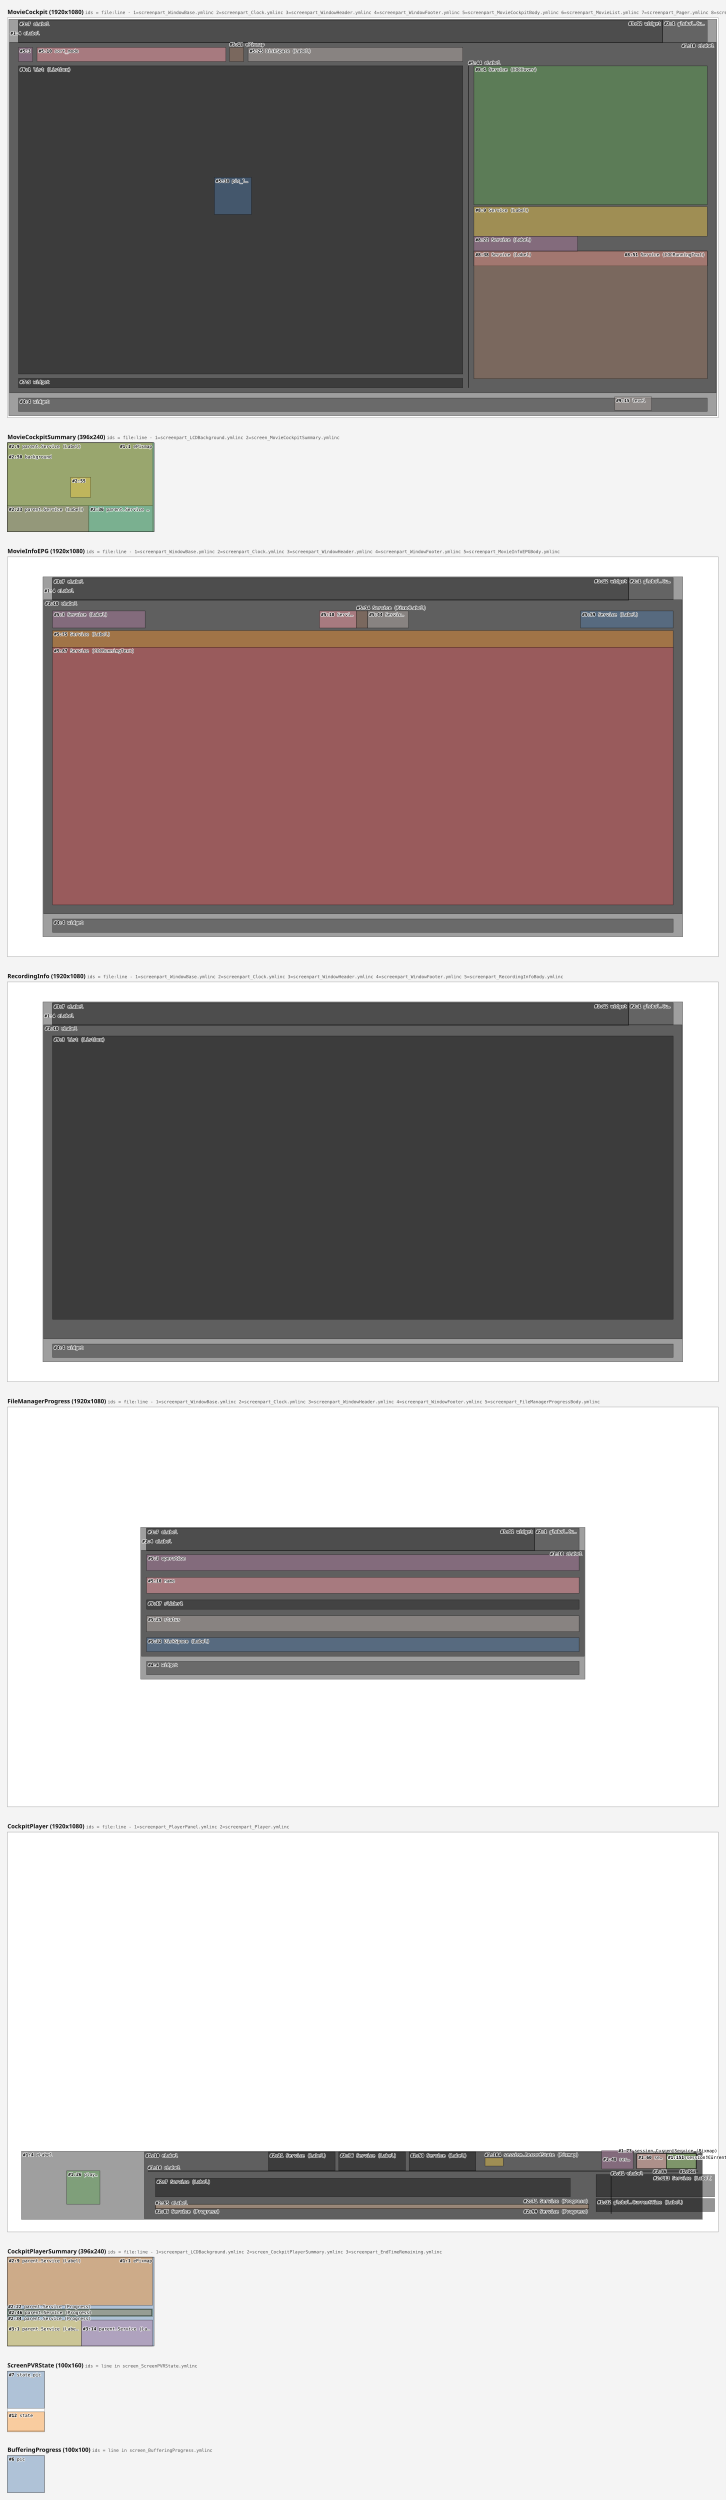
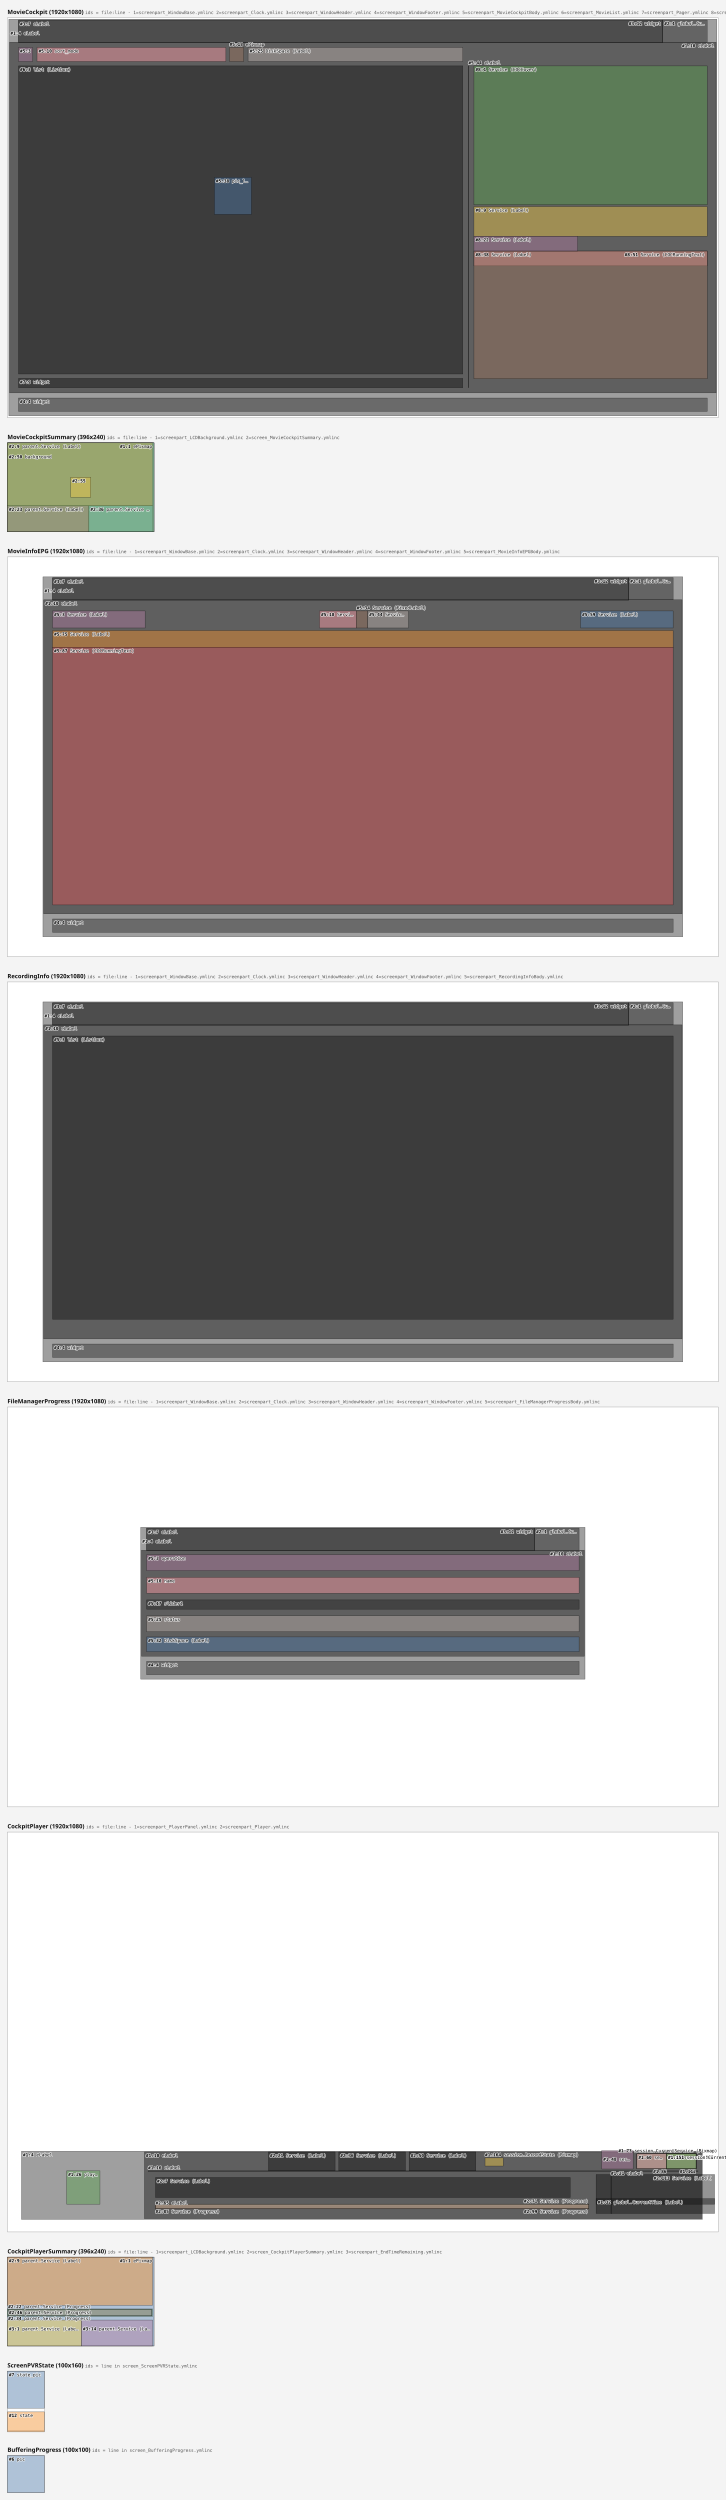
<svg xmlns="http://www.w3.org/2000/svg" width="1960" height="6752" viewBox="0 0 1960 6752">
  <rect x="0" y="0" width="1960" height="6752" fill="#f4f4f4" />
-   <text x="20" y="38" font-family="sans-serif" font-size="16" font-weight="bold" fill="#111111">MovieCockpit (1920x1080) <tspan font-family="monospace" font-size="12" font-weight="normal" fill="#555555">ids = file:line - 1=screenpart_WindowBase.ymlinc  2=screenpart_Clock.ymlinc  3=screenpart_WindowHeader.ymlinc  4=screenpart_WindowFooter.ymlinc  5=screenpart_MovieCockpitBody.ymlinc  6=screenpart_MovieList.ymlinc  7=screenpart_Pager.ymlinc  8=screenpart_MovieDetails.ymlinc  9=screen_MovieCockpit.ymlinc</tspan>
+   <text x="20" y="38" font-family="sans-serif" font-size="16" font-weight="bold" fill="#111111">MovieCockpit (1920x1080) <tspan font-family="monospace" font-size="12" font-weight="normal" fill="#555555">ids = file:line - 1=screenpart_WindowBase.ymlinc  2=screenpart_Clock.ymlinc  3=screenpart_WindowHeader.ymlinc  4=screenpart_WindowFooter.ymlinc  5=screenpart_MovieCockpitBody.ymlinc  6=screenpart_MovieList.ymlinc  7=screenpart_Pager.ymlinc  8=screenpart_MovieDetails.ymlinc</tspan>
  </text>
  <g data-screen="0" transform="translate(20,48)">
    <rect x="0" y="0" width="1920" height="1080" fill="#ffffff" stroke="#999999" stroke-width="1" />
    <rect data-ref="0:0" data-src="screenpart_WindowBase.ymlinc:4" x="4" y="4" width="1912" height="1071" fill="#2c2c2c" fill-opacity="0.45" stroke="#000000" stroke-opacity="0.6" stroke-width="1" />
    <rect data-ref="0:1" data-src="screenpart_WindowBase.ymlinc:10" x="6" y="66" width="1908" height="947" fill="#121212" fill-opacity="0.45" stroke="#000000" stroke-opacity="0.6" stroke-width="1" />
    <rect data-ref="0:11" data-src="screenpart_MovieCockpitBody.ymlinc:44" x="1245" y="130" width="1" height="869" fill="#424242" fill-opacity="0.45" stroke="#000000" stroke-opacity="0.6" stroke-width="1" />
    <rect data-ref="0:6" data-src="screenpart_MovieCockpitBody.ymlinc:3" x="30" y="80" width="38" height="38" fill="#b07aa1" fill-opacity="0.45" stroke="#000000" stroke-opacity="0.6" stroke-width="1" />
    <rect data-ref="0:7" data-src="screenpart_MovieCockpitBody.ymlinc:10" x="80" y="80" width="510" height="38" fill="#ff9da7" fill-opacity="0.45" stroke="#000000" stroke-opacity="0.6" stroke-width="1" />
    <rect data-ref="0:8" data-src="screenpart_MovieCockpitBody.ymlinc:18" x="600" y="80" width="38" height="38" fill="#9c755f" fill-opacity="0.45" stroke="#000000" stroke-opacity="0.6" stroke-width="1" />
    <rect data-ref="0:9" data-src="screenpart_MovieCockpitBody.ymlinc:25" x="650" y="80" width="580" height="38" fill="#bab0ac" fill-opacity="0.45" stroke="#000000" stroke-opacity="0.6" stroke-width="1" />
-     <rect data-ref="0:12" data-src="screenpart_MovieList.ymlinc:1" x="30" y="130" width="1200" height="832" fill="#121212" fill-opacity="0.45" stroke="#000000" stroke-opacity="0.6" stroke-width="1" />
+     <rect data-ref="0:12" data-src="screenpart_MovieList.ymlinc:3" x="30" y="130" width="1200" height="832" fill="#121212" fill-opacity="0.45" stroke="#000000" stroke-opacity="0.6" stroke-width="1" />
    <rect data-ref="0:13" data-src="screenpart_Pager.ymlinc:9" x="30" y="974" width="1200" height="25" fill="#121212" fill-opacity="0.45" stroke="#000000" stroke-opacity="0.6" stroke-width="1" />
    <rect data-ref="0:14" data-src="screenpart_MovieDetails.ymlinc:1" x="1260" y="130" width="630" height="375" fill="#59a14f" fill-opacity="0.45" stroke="#000000" stroke-opacity="0.6" stroke-width="1" />
    <rect data-ref="0:17" data-src="screenpart_MovieDetails.ymlinc:38" x="1260" y="630" width="630" height="40" fill="#ff9da7" fill-opacity="0.45" stroke="#000000" stroke-opacity="0.6" stroke-width="1" />
    <rect data-ref="0:18" data-src="screenpart_MovieDetails.ymlinc:51" x="1260" y="630" width="630" height="345" fill="#9c755f" fill-opacity="0.45" stroke="#000000" stroke-opacity="0.6" stroke-width="1" />
    <rect data-ref="0:15" data-src="screenpart_MovieDetails.ymlinc:9" x="1260" y="510" width="630" height="80" fill="#edc948" fill-opacity="0.45" stroke="#000000" stroke-opacity="0.6" stroke-width="1" />
    <rect data-ref="0:16" data-src="screenpart_MovieDetails.ymlinc:22" x="1260" y="590" width="280" height="40" fill="#b07aa1" fill-opacity="0.45" stroke="#000000" stroke-opacity="0.6" stroke-width="1" />
    <rect data-ref="0:10" data-src="screenpart_MovieCockpitBody.ymlinc:38" x="559" y="431" width="100" height="100" fill="#4e79a7" fill-opacity="0.45" stroke="#000000" stroke-opacity="0.6" stroke-width="1" />
    <rect data-ref="0:5" data-src="screenpart_WindowFooter.ymlinc:4" x="30" y="1027" width="1860" height="36" fill="#2c2c2c" fill-opacity="0.45" stroke="#000000" stroke-opacity="0.6" stroke-width="1" />
    <rect data-ref="0:3" data-src="screenpart_WindowHeader.ymlinc:7" x="30" y="7" width="1740" height="60" fill="#2c2c2c" fill-opacity="0.45" stroke="#000000" stroke-opacity="0.6" stroke-width="1" />
    <rect data-ref="0:2" data-src="screenpart_Clock.ymlinc:1" x="1770" y="6" width="120" height="60" fill="#1d1d1d" fill-opacity="0.45" stroke="#000000" stroke-opacity="0.6" stroke-width="1" />
    <rect data-ref="0:4" data-src="screenpart_WindowHeader.ymlinc:12" x="30" y="6" width="1740" height="60" fill="#2c2c2c" fill-opacity="0.45" stroke="#000000" stroke-opacity="0.6" stroke-width="1" />
-     <rect data-ref="0:19" data-src="screen_MovieCockpit.ymlinc:15" x="1640" y="1024" width="100" height="36" fill="#bab0ac" fill-opacity="0.45" stroke="#000000" stroke-opacity="0.6" stroke-width="1" />
    <g pointer-events="none" font-family="monospace" font-size="12" fill="#000000" stroke="#ffffff" stroke-width="3" stroke-opacity="0.85" stroke-linejoin="round" paint-order="stroke">
      <text x="8" y="46">
        <tspan font-weight="bold">#1:4</tspan> eLabel</text>
      <text x="1822" y="80">
        <tspan font-weight="bold">#1:10</tspan> eLabel</text>
      <text x="1245" y="126">
        <tspan font-weight="bold">#5:44</tspan> eLabel</text>
      <text x="34" y="94">
        <tspan font-weight="bold">#5:3</tspan>
      </text>
      <text x="84" y="94">
        <tspan font-weight="bold">#5:10</tspan> sort_mode</text>
      <text x="600" y="76">
        <tspan font-weight="bold">#5:18</tspan> ePixmap</text>
      <text x="654" y="94">
        <tspan font-weight="bold">#5:25</tspan> DiskSpace (Label)</text>
      <text x="34" y="144">
-         <tspan font-weight="bold">#6:1</tspan> list (Listbox)</text>
+         <tspan font-weight="bold">#6:3</tspan> list (Listbox)</text>
      <text x="34" y="988">
        <tspan font-weight="bold">#7:9</tspan> widget</text>
      <text x="1264" y="144">
        <tspan font-weight="bold">#8:1</tspan> Service (COCCover)</text>
      <text x="1264" y="644">
        <tspan font-weight="bold">#8:38</tspan> Service (Label)</text>
      <text x="1667" y="644">
        <tspan font-weight="bold">#8:51</tspan> Service (COCRunningText)</text>
      <text x="1264" y="524">
        <tspan font-weight="bold">#8:9</tspan> Service (Label)</text>
      <text x="1264" y="604">
        <tspan font-weight="bold">#8:22</tspan> Service (Label)</text>
      <text x="563" y="445">
        <tspan font-weight="bold">#5:38</tspan> pic_l…</text>
      <text x="34" y="1041">
        <tspan font-weight="bold">#4:4</tspan> widget</text>
      <text x="34" y="21">
        <tspan font-weight="bold">#3:7</tspan> eLabel</text>
      <text x="1774" y="20">
        <tspan font-weight="bold">#2:1</tspan> global.Cu…</text>
      <text x="1678" y="20">
        <tspan font-weight="bold">#3:12</tspan> widget</text>
-       <text x="1644" y="1038">
-         <tspan font-weight="bold">#9:15</tspan> level</text>
    </g>
  </g>
  <text x="20" y="1186" font-family="sans-serif" font-size="16" font-weight="bold" fill="#111111">MovieCockpitSummary (396x240) <tspan font-family="monospace" font-size="12" font-weight="normal" fill="#555555">ids = file:line - 1=screenpart_LCDBackground.ymlinc  2=screen_MovieCockpitSummary.ymlinc</tspan>
  </text>
  <g data-screen="1" transform="translate(20,1196)">
    <rect x="0" y="0" width="396" height="240" fill="#ffffff" stroke="#999999" stroke-width="1" />
    <rect data-ref="1:0" data-src="screenpart_LCDBackground.ymlinc:1" x="0" y="0" width="396" height="240" fill="#4e79a7" fill-opacity="0.45" stroke="#000000" stroke-opacity="0.6" stroke-width="1" />
    <rect data-ref="1:2" data-src="screen_MovieCockpitSummary.ymlinc:23" x="0" y="170" width="220" height="70" fill="#e15759" fill-opacity="0.45" stroke="#000000" stroke-opacity="0.6" stroke-width="1" />
    <rect data-ref="1:3" data-src="screen_MovieCockpitSummary.ymlinc:36" x="220" y="170" width="172" height="70" fill="#76b7b2" fill-opacity="0.45" stroke="#000000" stroke-opacity="0.6" stroke-width="1" />
    <rect data-ref="1:1" data-src="screen_MovieCockpitSummary.ymlinc:9" x="0" y="0" width="392" height="170" fill="#f28e2b" fill-opacity="0.45" stroke="#000000" stroke-opacity="0.6" stroke-width="1" />
    <rect data-ref="1:4" data-src="screen_MovieCockpitSummary.ymlinc:50" x="0" y="0" width="396" height="240" fill="#59a14f" fill-opacity="0.45" stroke="#000000" stroke-opacity="0.6" stroke-width="1" />
    <rect data-ref="1:5" data-src="screen_MovieCockpitSummary.ymlinc:55" x="171" y="93" width="54" height="54" fill="#edc948" fill-opacity="0.45" stroke="#000000" stroke-opacity="0.6" stroke-width="1" />
    <g pointer-events="none" font-family="monospace" font-size="12" fill="#000000" stroke="#ffffff" stroke-width="3" stroke-opacity="0.85" stroke-linejoin="round" paint-order="stroke">
      <text x="304" y="14">
        <tspan font-weight="bold">#1:1</tspan> ePixmap</text>
      <text x="4" y="184">
        <tspan font-weight="bold">#2:23</tspan> parent.Service (Label)</text>
      <text x="224" y="184">
        <tspan font-weight="bold">#2:36</tspan> parent.Service …</text>
      <text x="4" y="14">
        <tspan font-weight="bold">#2:9</tspan> parent.Service (Label)</text>
      <text x="4" y="42">
        <tspan font-weight="bold">#2:50</tspan> background</text>
      <text x="175" y="107">
        <tspan font-weight="bold">#2:55</tspan>
      </text>
    </g>
  </g>
  <text x="20" y="1494" font-family="sans-serif" font-size="16" font-weight="bold" fill="#111111">MovieInfoEPG (1920x1080) <tspan font-family="monospace" font-size="12" font-weight="normal" fill="#555555">ids = file:line - 1=screenpart_WindowBase.ymlinc  2=screenpart_Clock.ymlinc  3=screenpart_WindowHeader.ymlinc  4=screenpart_WindowFooter.ymlinc  5=screenpart_MovieInfoEPGBody.ymlinc</tspan>
  </text>
  <g data-screen="2" transform="translate(20,1504)">
    <rect x="0" y="0" width="1920" height="1080" fill="#ffffff" stroke="#999999" stroke-width="1" />
    <rect data-ref="2:0" data-src="screenpart_WindowBase.ymlinc:4" x="96" y="54" width="1728" height="972" fill="#2c2c2c" fill-opacity="0.45" stroke="#000000" stroke-opacity="0.6" stroke-width="1" />
    <rect data-ref="2:1" data-src="screenpart_WindowBase.ymlinc:10" x="98" y="116" width="1724" height="848" fill="#121212" fill-opacity="0.45" stroke="#000000" stroke-opacity="0.6" stroke-width="1" />
    <rect data-ref="2:6" data-src="screenpart_MovieInfoEPGBody.ymlinc:3" x="122" y="146" width="250" height="46" fill="#b07aa1" fill-opacity="0.45" stroke="#000000" stroke-opacity="0.6" stroke-width="1" />
    <rect data-ref="2:7" data-src="screenpart_MovieInfoEPGBody.ymlinc:18" x="843" y="146" width="100" height="46" fill="#ff9da7" fill-opacity="0.45" stroke="#000000" stroke-opacity="0.6" stroke-width="1" />
    <rect data-ref="2:8" data-src="screenpart_MovieInfoEPGBody.ymlinc:34" x="943" y="146" width="30" height="46" fill="#9c755f" fill-opacity="0.45" stroke="#000000" stroke-opacity="0.6" stroke-width="1" />
    <rect data-ref="2:9" data-src="screenpart_MovieInfoEPGBody.ymlinc:44" x="973" y="146" width="110" height="46" fill="#bab0ac" fill-opacity="0.45" stroke="#000000" stroke-opacity="0.6" stroke-width="1" />
    <rect data-ref="2:10" data-src="screenpart_MovieInfoEPGBody.ymlinc:59" x="1548" y="146" width="250" height="46" fill="#4e79a7" fill-opacity="0.45" stroke="#000000" stroke-opacity="0.6" stroke-width="1" />
    <rect data-ref="2:11" data-src="screenpart_MovieInfoEPGBody.ymlinc:75" x="122" y="199" width="1676" height="46" fill="#f28e2b" fill-opacity="0.45" stroke="#000000" stroke-opacity="0.6" stroke-width="1" />
    <rect data-ref="2:12" data-src="screenpart_MovieInfoEPGBody.ymlinc:87" x="122" y="244" width="1676" height="696" fill="#e15759" fill-opacity="0.45" stroke="#000000" stroke-opacity="0.6" stroke-width="1" />
    <rect data-ref="2:5" data-src="screenpart_WindowFooter.ymlinc:4" x="122" y="978" width="1676" height="36" fill="#2c2c2c" fill-opacity="0.45" stroke="#000000" stroke-opacity="0.6" stroke-width="1" />
    <rect data-ref="2:3" data-src="screenpart_WindowHeader.ymlinc:7" x="122" y="57" width="1556" height="60" fill="#2c2c2c" fill-opacity="0.45" stroke="#000000" stroke-opacity="0.6" stroke-width="1" />
    <rect data-ref="2:2" data-src="screenpart_Clock.ymlinc:1" x="1678" y="56" width="120" height="60" fill="#1d1d1d" fill-opacity="0.45" stroke="#000000" stroke-opacity="0.6" stroke-width="1" />
    <rect data-ref="2:4" data-src="screenpart_WindowHeader.ymlinc:12" x="122" y="56" width="1556" height="60" fill="#2c2c2c" fill-opacity="0.45" stroke="#000000" stroke-opacity="0.6" stroke-width="1" />
    <g pointer-events="none" font-family="monospace" font-size="12" fill="#000000" stroke="#ffffff" stroke-width="3" stroke-opacity="0.85" stroke-linejoin="round" paint-order="stroke">
      <text x="100" y="96">
        <tspan font-weight="bold">#1:4</tspan> eLabel</text>
      <text x="102" y="130">
        <tspan font-weight="bold">#1:10</tspan> eLabel</text>
      <text x="126" y="160">
        <tspan font-weight="bold">#5:3</tspan> Service (Label)</text>
      <text x="847" y="160">
        <tspan font-weight="bold">#5:18</tspan> Servi…</text>
      <text x="943" y="142">
        <tspan font-weight="bold">#5:34</tspan> Service (FixedLabel)</text>
      <text x="977" y="160">
        <tspan font-weight="bold">#5:44</tspan> Servic…</text>
      <text x="1552" y="160">
        <tspan font-weight="bold">#5:59</tspan> Service (Label)</text>
      <text x="126" y="213">
        <tspan font-weight="bold">#5:75</tspan> Service (Label)</text>
      <text x="126" y="258">
        <tspan font-weight="bold">#5:87</tspan> Service (COCRunningText)</text>
      <text x="126" y="992">
        <tspan font-weight="bold">#4:4</tspan> widget</text>
      <text x="126" y="71">
        <tspan font-weight="bold">#3:7</tspan> eLabel</text>
      <text x="1682" y="70">
        <tspan font-weight="bold">#2:1</tspan> global.Cu…</text>
      <text x="1586" y="70">
        <tspan font-weight="bold">#3:12</tspan> widget</text>
    </g>
  </g>
  <text x="20" y="2642" font-family="sans-serif" font-size="16" font-weight="bold" fill="#111111">RecordingInfo (1920x1080) <tspan font-family="monospace" font-size="12" font-weight="normal" fill="#555555">ids = file:line - 1=screenpart_WindowBase.ymlinc  2=screenpart_Clock.ymlinc  3=screenpart_WindowHeader.ymlinc  4=screenpart_WindowFooter.ymlinc  5=screenpart_RecordingInfoBody.ymlinc</tspan>
  </text>
  <g data-screen="3" transform="translate(20,2652)">
    <rect x="0" y="0" width="1920" height="1080" fill="#ffffff" stroke="#999999" stroke-width="1" />
    <rect data-ref="3:0" data-src="screenpart_WindowBase.ymlinc:4" x="96" y="54" width="1728" height="972" fill="#2c2c2c" fill-opacity="0.45" stroke="#000000" stroke-opacity="0.6" stroke-width="1" />
    <rect data-ref="3:1" data-src="screenpart_WindowBase.ymlinc:10" x="98" y="116" width="1724" height="848" fill="#121212" fill-opacity="0.45" stroke="#000000" stroke-opacity="0.6" stroke-width="1" />
    <rect data-ref="3:6" data-src="screenpart_RecordingInfoBody.ymlinc:3" x="122" y="146" width="1676" height="765" fill="#121212" fill-opacity="0.45" stroke="#000000" stroke-opacity="0.6" stroke-width="1" />
    <rect data-ref="3:5" data-src="screenpart_WindowFooter.ymlinc:4" x="122" y="978" width="1676" height="36" fill="#2c2c2c" fill-opacity="0.45" stroke="#000000" stroke-opacity="0.6" stroke-width="1" />
    <rect data-ref="3:3" data-src="screenpart_WindowHeader.ymlinc:7" x="122" y="57" width="1556" height="60" fill="#2c2c2c" fill-opacity="0.45" stroke="#000000" stroke-opacity="0.6" stroke-width="1" />
    <rect data-ref="3:2" data-src="screenpart_Clock.ymlinc:1" x="1678" y="56" width="120" height="60" fill="#1d1d1d" fill-opacity="0.45" stroke="#000000" stroke-opacity="0.6" stroke-width="1" />
    <rect data-ref="3:4" data-src="screenpart_WindowHeader.ymlinc:12" x="122" y="56" width="1556" height="60" fill="#2c2c2c" fill-opacity="0.45" stroke="#000000" stroke-opacity="0.6" stroke-width="1" />
    <g pointer-events="none" font-family="monospace" font-size="12" fill="#000000" stroke="#ffffff" stroke-width="3" stroke-opacity="0.85" stroke-linejoin="round" paint-order="stroke">
      <text x="100" y="96">
        <tspan font-weight="bold">#1:4</tspan> eLabel</text>
      <text x="102" y="130">
        <tspan font-weight="bold">#1:10</tspan> eLabel</text>
      <text x="126" y="160">
        <tspan font-weight="bold">#5:3</tspan> list (Listbox)</text>
      <text x="126" y="992">
        <tspan font-weight="bold">#4:4</tspan> widget</text>
      <text x="126" y="71">
        <tspan font-weight="bold">#3:7</tspan> eLabel</text>
      <text x="1682" y="70">
        <tspan font-weight="bold">#2:1</tspan> global.Cu…</text>
      <text x="1586" y="70">
        <tspan font-weight="bold">#3:12</tspan> widget</text>
    </g>
  </g>
  <text x="20" y="3790" font-family="sans-serif" font-size="16" font-weight="bold" fill="#111111">FileManagerProgress (1920x1080) <tspan font-family="monospace" font-size="12" font-weight="normal" fill="#555555">ids = file:line - 1=screenpart_WindowBase.ymlinc  2=screenpart_Clock.ymlinc  3=screenpart_WindowHeader.ymlinc  4=screenpart_WindowFooter.ymlinc  5=screenpart_FileManagerProgressBody.ymlinc</tspan>
  </text>
  <g data-screen="4" transform="translate(20,3800)">
    <rect x="0" y="0" width="1920" height="1080" fill="#ffffff" stroke="#999999" stroke-width="1" />
    <rect data-ref="4:0" data-src="screenpart_WindowBase.ymlinc:4" x="360" y="325" width="1200" height="410" fill="#2c2c2c" fill-opacity="0.45" stroke="#000000" stroke-opacity="0.6" stroke-width="1" />
    <rect data-ref="4:1" data-src="screenpart_WindowBase.ymlinc:10" x="362" y="387" width="1196" height="286" fill="#121212" fill-opacity="0.45" stroke="#000000" stroke-opacity="0.6" stroke-width="1" />
    <rect data-ref="4:6" data-src="screenpart_FileManagerProgressBody.ymlinc:3" x="376" y="399" width="1168" height="43" fill="#b07aa1" fill-opacity="0.45" stroke="#000000" stroke-opacity="0.6" stroke-width="1" />
    <rect data-ref="4:7" data-src="screenpart_FileManagerProgressBody.ymlinc:10" x="376" y="460" width="1168" height="43" fill="#ff9da7" fill-opacity="0.45" stroke="#000000" stroke-opacity="0.6" stroke-width="1" />
    <rect data-ref="4:8" data-src="screenpart_FileManagerProgressBody.ymlinc:17" x="376" y="521" width="1168" height="25" fill="#232323" fill-opacity="0.45" stroke="#000000" stroke-opacity="0.6" stroke-width="1" />
    <rect data-ref="4:9" data-src="screenpart_FileManagerProgressBody.ymlinc:25" x="376" y="564" width="1168" height="43" fill="#bab0ac" fill-opacity="0.45" stroke="#000000" stroke-opacity="0.6" stroke-width="1" />
-     <rect data-ref="4:10" data-src="screenpart_FileManagerProgressBody.ymlinc:32" x="376" y="623" width="1168" height="38" fill="#4e79a7" fill-opacity="0.45" stroke="#000000" stroke-opacity="0.6" stroke-width="1" />
+     <rect data-ref="4:10" data-src="screenpart_FileManagerProgressBody.ymlinc:32" x="376" y="621" width="1168" height="40" fill="#4e79a7" fill-opacity="0.45" stroke="#000000" stroke-opacity="0.6" stroke-width="1" />
    <rect data-ref="4:5" data-src="screenpart_WindowFooter.ymlinc:4" x="376" y="687" width="1168" height="36" fill="#2c2c2c" fill-opacity="0.45" stroke="#000000" stroke-opacity="0.6" stroke-width="1" />
    <rect data-ref="4:3" data-src="screenpart_WindowHeader.ymlinc:7" x="376" y="328" width="1048" height="60" fill="#2c2c2c" fill-opacity="0.45" stroke="#000000" stroke-opacity="0.6" stroke-width="1" />
    <rect data-ref="4:2" data-src="screenpart_Clock.ymlinc:1" x="1424" y="327" width="120" height="60" fill="#1d1d1d" fill-opacity="0.45" stroke="#000000" stroke-opacity="0.6" stroke-width="1" />
    <rect data-ref="4:4" data-src="screenpart_WindowHeader.ymlinc:12" x="376" y="327" width="1048" height="60" fill="#2c2c2c" fill-opacity="0.45" stroke="#000000" stroke-opacity="0.6" stroke-width="1" />
    <g pointer-events="none" font-family="monospace" font-size="12" fill="#000000" stroke="#ffffff" stroke-width="3" stroke-opacity="0.85" stroke-linejoin="round" paint-order="stroke">
      <text x="364" y="367">
        <tspan font-weight="bold">#1:4</tspan> eLabel</text>
      <text x="1466" y="401">
        <tspan font-weight="bold">#1:10</tspan> eLabel</text>
      <text x="380" y="413">
        <tspan font-weight="bold">#5:3</tspan> operation</text>
      <text x="380" y="474">
        <tspan font-weight="bold">#5:10</tspan> name</text>
      <text x="380" y="535">
        <tspan font-weight="bold">#5:17</tspan> slider1</text>
      <text x="380" y="578">
        <tspan font-weight="bold">#5:25</tspan> status</text>
-       <text x="380" y="637">
+       <text x="380" y="635">
        <tspan font-weight="bold">#5:32</tspan> DiskSpace (Label)</text>
      <text x="380" y="701">
        <tspan font-weight="bold">#4:4</tspan> widget</text>
      <text x="380" y="342">
        <tspan font-weight="bold">#3:7</tspan> eLabel</text>
      <text x="1428" y="341">
        <tspan font-weight="bold">#2:1</tspan> global.Cu…</text>
      <text x="1332" y="341">
        <tspan font-weight="bold">#3:12</tspan> widget</text>
    </g>
  </g>
  <text x="20" y="4938" font-family="sans-serif" font-size="16" font-weight="bold" fill="#111111">CockpitPlayer (1920x1080) <tspan font-family="monospace" font-size="12" font-weight="normal" fill="#555555">ids = file:line - 1=screenpart_PlayerPanel.ymlinc  2=screenpart_Player.ymlinc</tspan>
  </text>
  <g data-screen="5" transform="translate(20,4948)">
    <rect x="0" y="0" width="1920" height="1080" fill="#ffffff" stroke="#999999" stroke-width="1" />
    <rect data-ref="5:0" data-src="screenpart_PlayerPanel.ymlinc:4" x="38" y="862" width="1839" height="184" fill="#2c2c2c" fill-opacity="0.45" stroke="#000000" stroke-opacity="0.6" stroke-width="1" />
    <rect data-ref="5:1" data-src="screenpart_PlayerPanel.ymlinc:10" x="370" y="864" width="1505" height="180" fill="#121212" fill-opacity="0.45" stroke="#000000" stroke-opacity="0.6" stroke-width="1" />
    <rect data-ref="5:2" data-src="screenpart_PlayerPanel.ymlinc:16" x="380" y="915" width="1485" height="2" fill="#363636" fill-opacity="0.45" stroke="#000000" stroke-opacity="0.6" stroke-width="1" />
    <rect data-ref="5:3" data-src="screenpart_PlayerPanel.ymlinc:21" x="1630" y="930" width="2" height="100" fill="#363636" fill-opacity="0.45" stroke="#000000" stroke-opacity="0.6" stroke-width="1" />
-     <rect data-ref="5:16" data-src="screenpart_Player.ymlinc:7" x="400" y="935" width="1120" height="50" fill="#121212" fill-opacity="0.45" stroke="#000000" stroke-opacity="0.6" stroke-width="1" />
+     <rect data-ref="5:16" data-src="screenpart_Player.ymlinc:7" x="400" y="933" width="1120" height="54" fill="#121212" fill-opacity="0.45" stroke="#000000" stroke-opacity="0.6" stroke-width="1" />
    <rect data-ref="5:17" data-src="screenpart_Player.ymlinc:21" x="705" y="864" width="180" height="51" fill="#121212" fill-opacity="0.45" stroke="#000000" stroke-opacity="0.6" stroke-width="1" />
    <rect data-ref="5:18" data-src="screenpart_Player.ymlinc:36" x="895" y="864" width="180" height="51" fill="#121212" fill-opacity="0.45" stroke="#000000" stroke-opacity="0.6" stroke-width="1" />
    <rect data-ref="5:19" data-src="screenpart_Player.ymlinc:50" x="1085" y="864" width="180" height="51" fill="#121212" fill-opacity="0.45" stroke="#000000" stroke-opacity="0.6" stroke-width="1" />
    <rect data-ref="5:20" data-src="screenpart_Player.ymlinc:65" x="400" y="1010" width="1170" height="4" fill="#232323" fill-opacity="0.45" stroke="#000000" stroke-opacity="0.6" stroke-width="1" />
    <rect data-ref="5:7" data-src="screenpart_PlayerPanel.ymlinc:60" x="1700" y="869" width="80" height="40" fill="#ff9da7" fill-opacity="0.45" stroke="#000000" stroke-opacity="0.6" stroke-width="1" />
    <rect data-ref="5:8" data-src="screenpart_PlayerPanel.ymlinc:73" x="1700" y="869" width="80" height="40" fill="#9c755f" fill-opacity="0.45" stroke="#000000" stroke-opacity="0.6" stroke-width="1" />
    <rect data-ref="5:9" data-src="screenpart_PlayerPanel.ymlinc:86" x="1700" y="869" width="80" height="40" fill="#bab0ac" fill-opacity="0.45" stroke="#000000" stroke-opacity="0.6" stroke-width="1" />
    <rect data-ref="5:10" data-src="screenpart_PlayerPanel.ymlinc:99" x="1780" y="869" width="80" height="40" fill="#4e79a7" fill-opacity="0.45" stroke="#000000" stroke-opacity="0.6" stroke-width="1" />
    <rect data-ref="5:11" data-src="screenpart_PlayerPanel.ymlinc:112" x="1780" y="869" width="80" height="40" fill="#f28e2b" fill-opacity="0.45" stroke="#000000" stroke-opacity="0.6" stroke-width="1" />
    <rect data-ref="5:12" data-src="screenpart_PlayerPanel.ymlinc:125" x="1780" y="869" width="80" height="40" fill="#e15759" fill-opacity="0.45" stroke="#000000" stroke-opacity="0.6" stroke-width="1" />
    <rect data-ref="5:13" data-src="screenpart_PlayerPanel.ymlinc:138" x="1780" y="869" width="80" height="40" fill="#76b7b2" fill-opacity="0.45" stroke="#000000" stroke-opacity="0.6" stroke-width="1" />
    <rect data-ref="5:14" data-src="screenpart_PlayerPanel.ymlinc:151" x="1780" y="869" width="80" height="40" fill="#59a14f" fill-opacity="0.45" stroke="#000000" stroke-opacity="0.6" stroke-width="1" />
    <rect data-ref="5:15" data-src="screenpart_PlayerPanel.ymlinc:164" x="1290" y="880" width="49" height="22" fill="#edc948" fill-opacity="0.45" stroke="#000000" stroke-opacity="0.6" stroke-width="1" />
    <rect data-ref="5:21" data-src="screenpart_Player.ymlinc:71" x="400" y="1005" width="1170" height="12" fill="#f28e2b" fill-opacity="0.45" stroke="#000000" stroke-opacity="0.6" stroke-width="1" />
    <rect data-ref="5:4" data-src="screenpart_PlayerPanel.ymlinc:26" x="160" y="915" width="90" height="90" fill="#59a14f" fill-opacity="0.45" stroke="#000000" stroke-opacity="0.6" stroke-width="1" />
    <rect data-ref="5:22" data-src="screenpart_Player.ymlinc:85" x="400" y="1005" width="1170" height="12" fill="#e15759" fill-opacity="0.45" stroke="#000000" stroke-opacity="0.6" stroke-width="1" />
    <rect data-ref="5:23" data-src="screenpart_Player.ymlinc:99" x="400" y="1005" width="1170" height="12" fill="#76b7b2" fill-opacity="0.45" stroke="#000000" stroke-opacity="0.6" stroke-width="1" />
    <rect data-ref="5:6" data-src="screenpart_PlayerPanel.ymlinc:48" x="1605" y="860" width="85" height="50" fill="#b07aa1" fill-opacity="0.45" stroke="#000000" stroke-opacity="0.6" stroke-width="1" />
-     <rect data-ref="5:5" data-src="screenpart_PlayerPanel.ymlinc:32" x="1590" y="990" width="320" height="35" fill="#121212" fill-opacity="0.45" stroke="#000000" stroke-opacity="0.6" stroke-width="1" />
-     <rect data-ref="5:24" data-src="screenpart_Player.ymlinc:113" x="1590" y="925" width="320" height="60" fill="#121212" fill-opacity="0.45" stroke="#000000" stroke-opacity="0.6" stroke-width="1" />
+     <rect data-ref="5:5" data-src="screenpart_PlayerPanel.ymlinc:32" x="1590" y="990" width="320" height="40" fill="#121212" fill-opacity="0.45" stroke="#000000" stroke-opacity="0.6" stroke-width="1" />
+     <rect data-ref="5:24" data-src="screenpart_Player.ymlinc:113" x="1590" y="925" width="320" height="80" fill="#121212" fill-opacity="0.45" stroke="#000000" stroke-opacity="0.6" stroke-width="1" />
    <g pointer-events="none" font-family="monospace" font-size="12" fill="#000000" stroke="#ffffff" stroke-width="3" stroke-opacity="0.85" stroke-linejoin="round" paint-order="stroke">
      <text x="42" y="876">
        <tspan font-weight="bold">#1:4</tspan> eLabel</text>
      <text x="374" y="878">
        <tspan font-weight="bold">#1:10</tspan> eLabel</text>
      <text x="380" y="911">
        <tspan font-weight="bold">#1:16</tspan> eLabel</text>
      <text x="1630" y="926">
        <tspan font-weight="bold">#1:21</tspan> eLabel</text>
-       <text x="404" y="949">
+       <text x="404" y="947">
        <tspan font-weight="bold">#2:7</tspan> Service (Label)</text>
      <text x="709" y="878">
        <tspan font-weight="bold">#2:21</tspan> Service (Label)</text>
      <text x="899" y="878">
        <tspan font-weight="bold">#2:36</tspan> Service (Label)</text>
      <text x="1089" y="878">
        <tspan font-weight="bold">#2:50</tspan> Service (Label)</text>
      <text x="400" y="1006">
        <tspan font-weight="bold">#2:65</tspan> eLabel</text>
      <text x="1704" y="883">
        <tspan font-weight="bold">#1:60</tspan> se…</text>
      <text x="1650" y="865">
        <tspan font-weight="bold">#1:73</tspan> session.CurrentService (Pixmap)</text>
      <text x="1744" y="921">
        <tspan font-weight="bold">#1:86</tspan>
      </text>
      <text x="1784" y="883">
        <tspan font-weight="bold">#1:99</tspan> se…</text>
      <text x="1816" y="921">
        <tspan font-weight="bold">#1:112</tspan>
      </text>
      <text x="1864" y="883">
        <tspan font-weight="bold">#1:125</tspan>
      </text>
      <text x="1784" y="883">
        <tspan font-weight="bold">#1:138</tspan> session.CurrentService (Pixmap)</text>
      <text x="1784" y="883">
        <tspan font-weight="bold">#1:151</tspan> session.CurrentService (Pixmap)</text>
      <text x="1290" y="876">
        <tspan font-weight="bold">#1:164</tspan> session.RecordState (Pixmap)</text>
      <text x="1395" y="1001">
        <tspan font-weight="bold">#2:71</tspan> Service (Progress)</text>
      <text x="164" y="929">
        <tspan font-weight="bold">#1:26</tspan> play…</text>
      <text x="400" y="1029">
        <tspan font-weight="bold">#2:85</tspan> Service (Progress)</text>
      <text x="1395" y="1029">
        <tspan font-weight="bold">#2:99</tspan> Service (Progress)</text>
      <text x="1609" y="888">
        <tspan font-weight="bold">#1:48</tspan> ses…</text>
      <text x="1594" y="1004">
        <tspan font-weight="bold">#1:32</tspan> global.CurrentTime (Label)</text>
      <text x="1745" y="939">
        <tspan font-weight="bold">#2:113</tspan> Service (Label)</text>
    </g>
  </g>
  <text x="20" y="6086" font-family="sans-serif" font-size="16" font-weight="bold" fill="#111111">CockpitPlayerSummary (396x240) <tspan font-family="monospace" font-size="12" font-weight="normal" fill="#555555">ids = file:line - 1=screenpart_LCDBackground.ymlinc  2=screen_CockpitPlayerSummary.ymlinc  3=screenpart_EndTimeRemaining.ymlinc</tspan>
  </text>
  <g data-screen="6" transform="translate(20,6096)">
    <rect x="0" y="0" width="396" height="240" fill="#ffffff" stroke="#999999" stroke-width="1" />
    <rect data-ref="6:0" data-src="screenpart_LCDBackground.ymlinc:1" x="0" y="0" width="396" height="240" fill="#4e79a7" fill-opacity="0.45" stroke="#000000" stroke-opacity="0.6" stroke-width="1" />
    <rect data-ref="6:1" data-src="screen_CockpitPlayerSummary.ymlinc:9" x="0" y="0" width="392" height="130" fill="#f28e2b" fill-opacity="0.45" stroke="#000000" stroke-opacity="0.6" stroke-width="1" />
    <rect data-ref="6:5" data-src="screenpart_EndTimeRemaining.ymlinc:1" x="0" y="170" width="200" height="70" fill="#edc948" fill-opacity="0.45" stroke="#000000" stroke-opacity="0.6" stroke-width="1" />
    <rect data-ref="6:6" data-src="screenpart_EndTimeRemaining.ymlinc:14" x="200" y="170" width="192" height="70" fill="#b07aa1" fill-opacity="0.45" stroke="#000000" stroke-opacity="0.6" stroke-width="1" />
    <rect data-ref="6:4" data-src="screen_CockpitPlayerSummary.ymlinc:46" x="0" y="140" width="392" height="20" fill="#59a14f" fill-opacity="0.45" stroke="#000000" stroke-opacity="0.6" stroke-width="1" />
    <rect data-ref="6:2" data-src="screen_CockpitPlayerSummary.ymlinc:22" x="2" y="142" width="388" height="16" fill="#e15759" fill-opacity="0.45" stroke="#000000" stroke-opacity="0.6" stroke-width="1" />
    <rect data-ref="6:3" data-src="screen_CockpitPlayerSummary.ymlinc:34" x="2" y="142" width="388" height="16" fill="#76b7b2" fill-opacity="0.45" stroke="#000000" stroke-opacity="0.6" stroke-width="1" />
    <g pointer-events="none" font-family="monospace" font-size="12" fill="#000000" stroke="#ffffff" stroke-width="3" stroke-opacity="0.85" stroke-linejoin="round" paint-order="stroke">
      <text x="304" y="14">
        <tspan font-weight="bold">#1:1</tspan> ePixmap</text>
      <text x="4" y="14">
        <tspan font-weight="bold">#2:9</tspan> parent.Service (Label)</text>
      <text x="4" y="198">
        <tspan font-weight="bold">#3:1</tspan> parent.Service (Labe…</text>
      <text x="204" y="198">
        <tspan font-weight="bold">#3:14</tspan> parent.Service (La…</text>
      <text x="4" y="154">
        <tspan font-weight="bold">#2:46</tspan> parent.Service (Progress)</text>
      <text x="2" y="138">
        <tspan font-weight="bold">#2:22</tspan> parent.Service (Progress)</text>
      <text x="2" y="170">
        <tspan font-weight="bold">#2:34</tspan> parent.Service (Progress)</text>
    </g>
  </g>
  <text x="20" y="6394" font-family="sans-serif" font-size="16" font-weight="bold" fill="#111111">ScreenPVRState (100x160) <tspan font-family="monospace" font-size="12" font-weight="normal" fill="#555555">ids = line in screen_ScreenPVRState.ymlinc</tspan>
  </text>
  <g data-screen="7" transform="translate(20,6404)">
    <rect x="0" y="0" width="100" height="160" fill="#ffffff" stroke="#999999" stroke-width="1" />
    <rect data-ref="7:0" data-src="screen_ScreenPVRState.ymlinc:7" x="0" y="0" width="100" height="100" fill="#4e79a7" fill-opacity="0.45" stroke="#000000" stroke-opacity="0.6" stroke-width="1" />
    <rect data-ref="7:1" data-src="screen_ScreenPVRState.ymlinc:12" x="0" y="110" width="100" height="54" fill="#f28e2b" fill-opacity="0.45" stroke="#000000" stroke-opacity="0.6" stroke-width="1" />
    <g pointer-events="none" font-family="monospace" font-size="12" fill="#000000" stroke="#ffffff" stroke-width="3" stroke-opacity="0.85" stroke-linejoin="round" paint-order="stroke">
      <text x="4" y="14">
        <tspan font-weight="bold">#7</tspan> state_pic</text>
      <text x="4" y="124">
        <tspan font-weight="bold">#12</tspan> state</text>
    </g>
  </g>
  <text x="20" y="6622" font-family="sans-serif" font-size="16" font-weight="bold" fill="#111111">BufferingProgress (100x100) <tspan font-family="monospace" font-size="12" font-weight="normal" fill="#555555">ids = line in screen_BufferingProgress.ymlinc</tspan>
  </text>
  <g data-screen="8" transform="translate(20,6632)">
    <rect x="0" y="0" width="100" height="100" fill="#ffffff" stroke="#999999" stroke-width="1" />
    <rect data-ref="8:0" data-src="screen_BufferingProgress.ymlinc:6" x="0" y="0" width="100" height="100" fill="#4e79a7" fill-opacity="0.45" stroke="#000000" stroke-opacity="0.6" stroke-width="1" />
    <g pointer-events="none" font-family="monospace" font-size="12" fill="#000000" stroke="#ffffff" stroke-width="3" stroke-opacity="0.85" stroke-linejoin="round" paint-order="stroke">
      <text x="4" y="14">
        <tspan font-weight="bold">#6</tspan> pic</text>
    </g>
  </g>
</svg>
